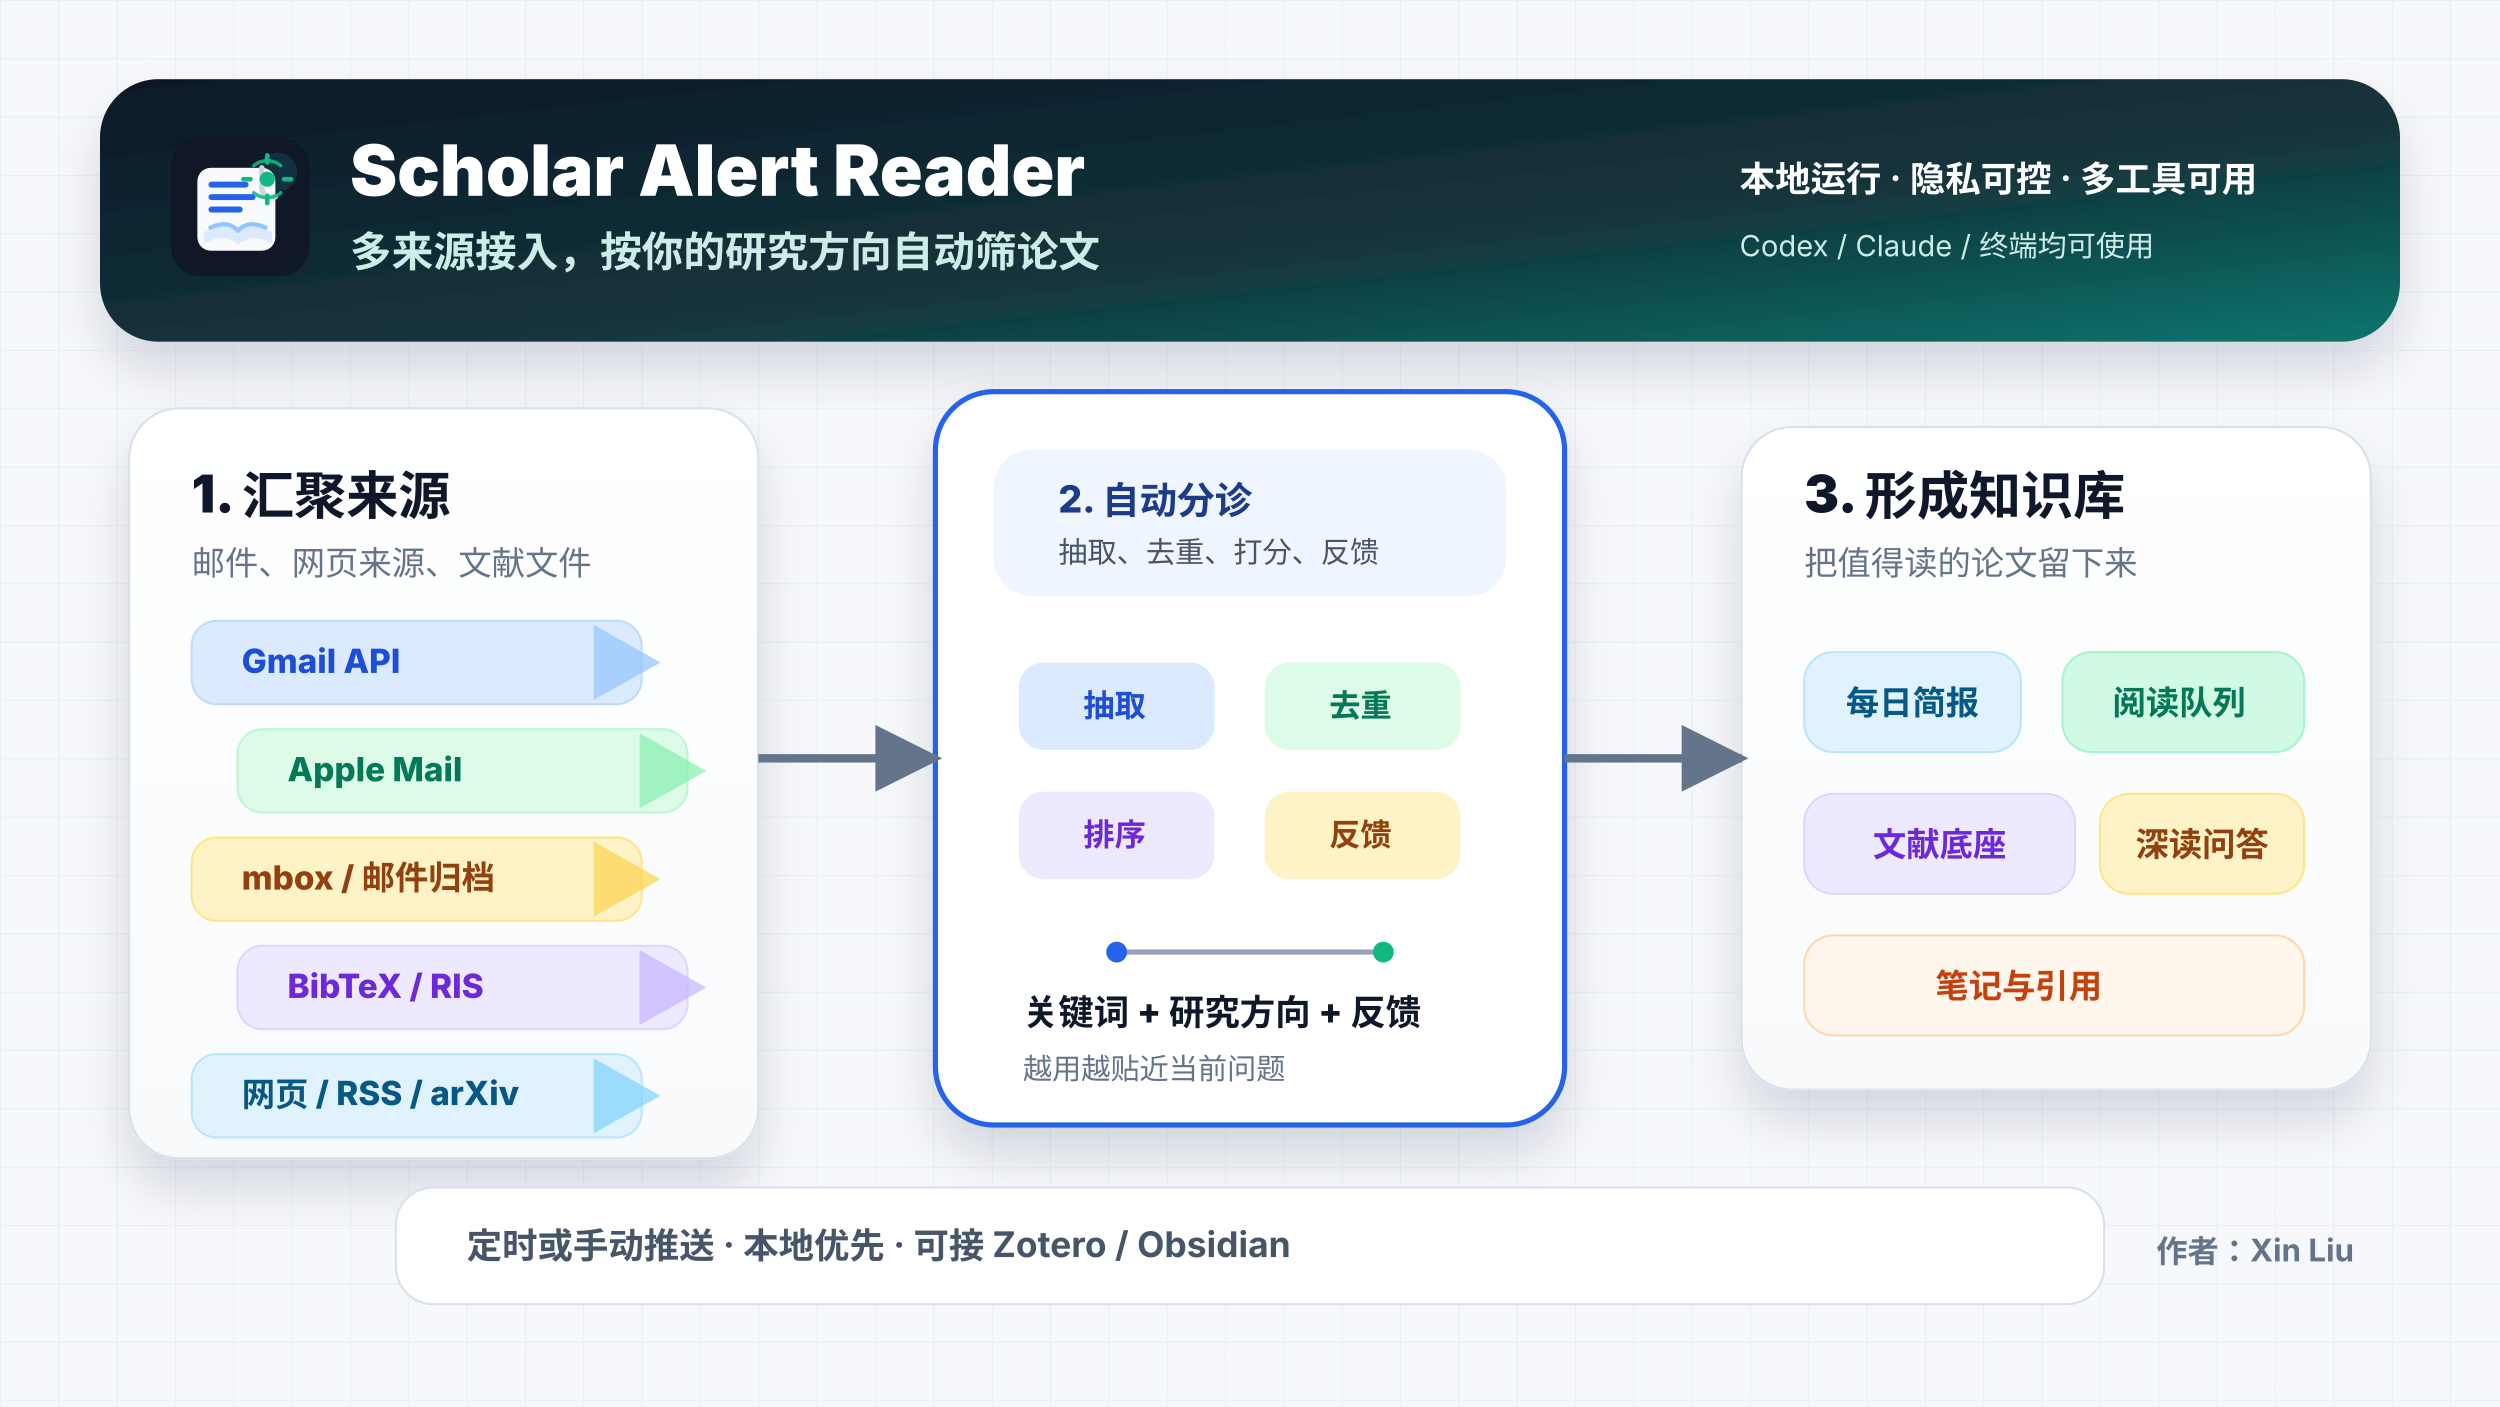
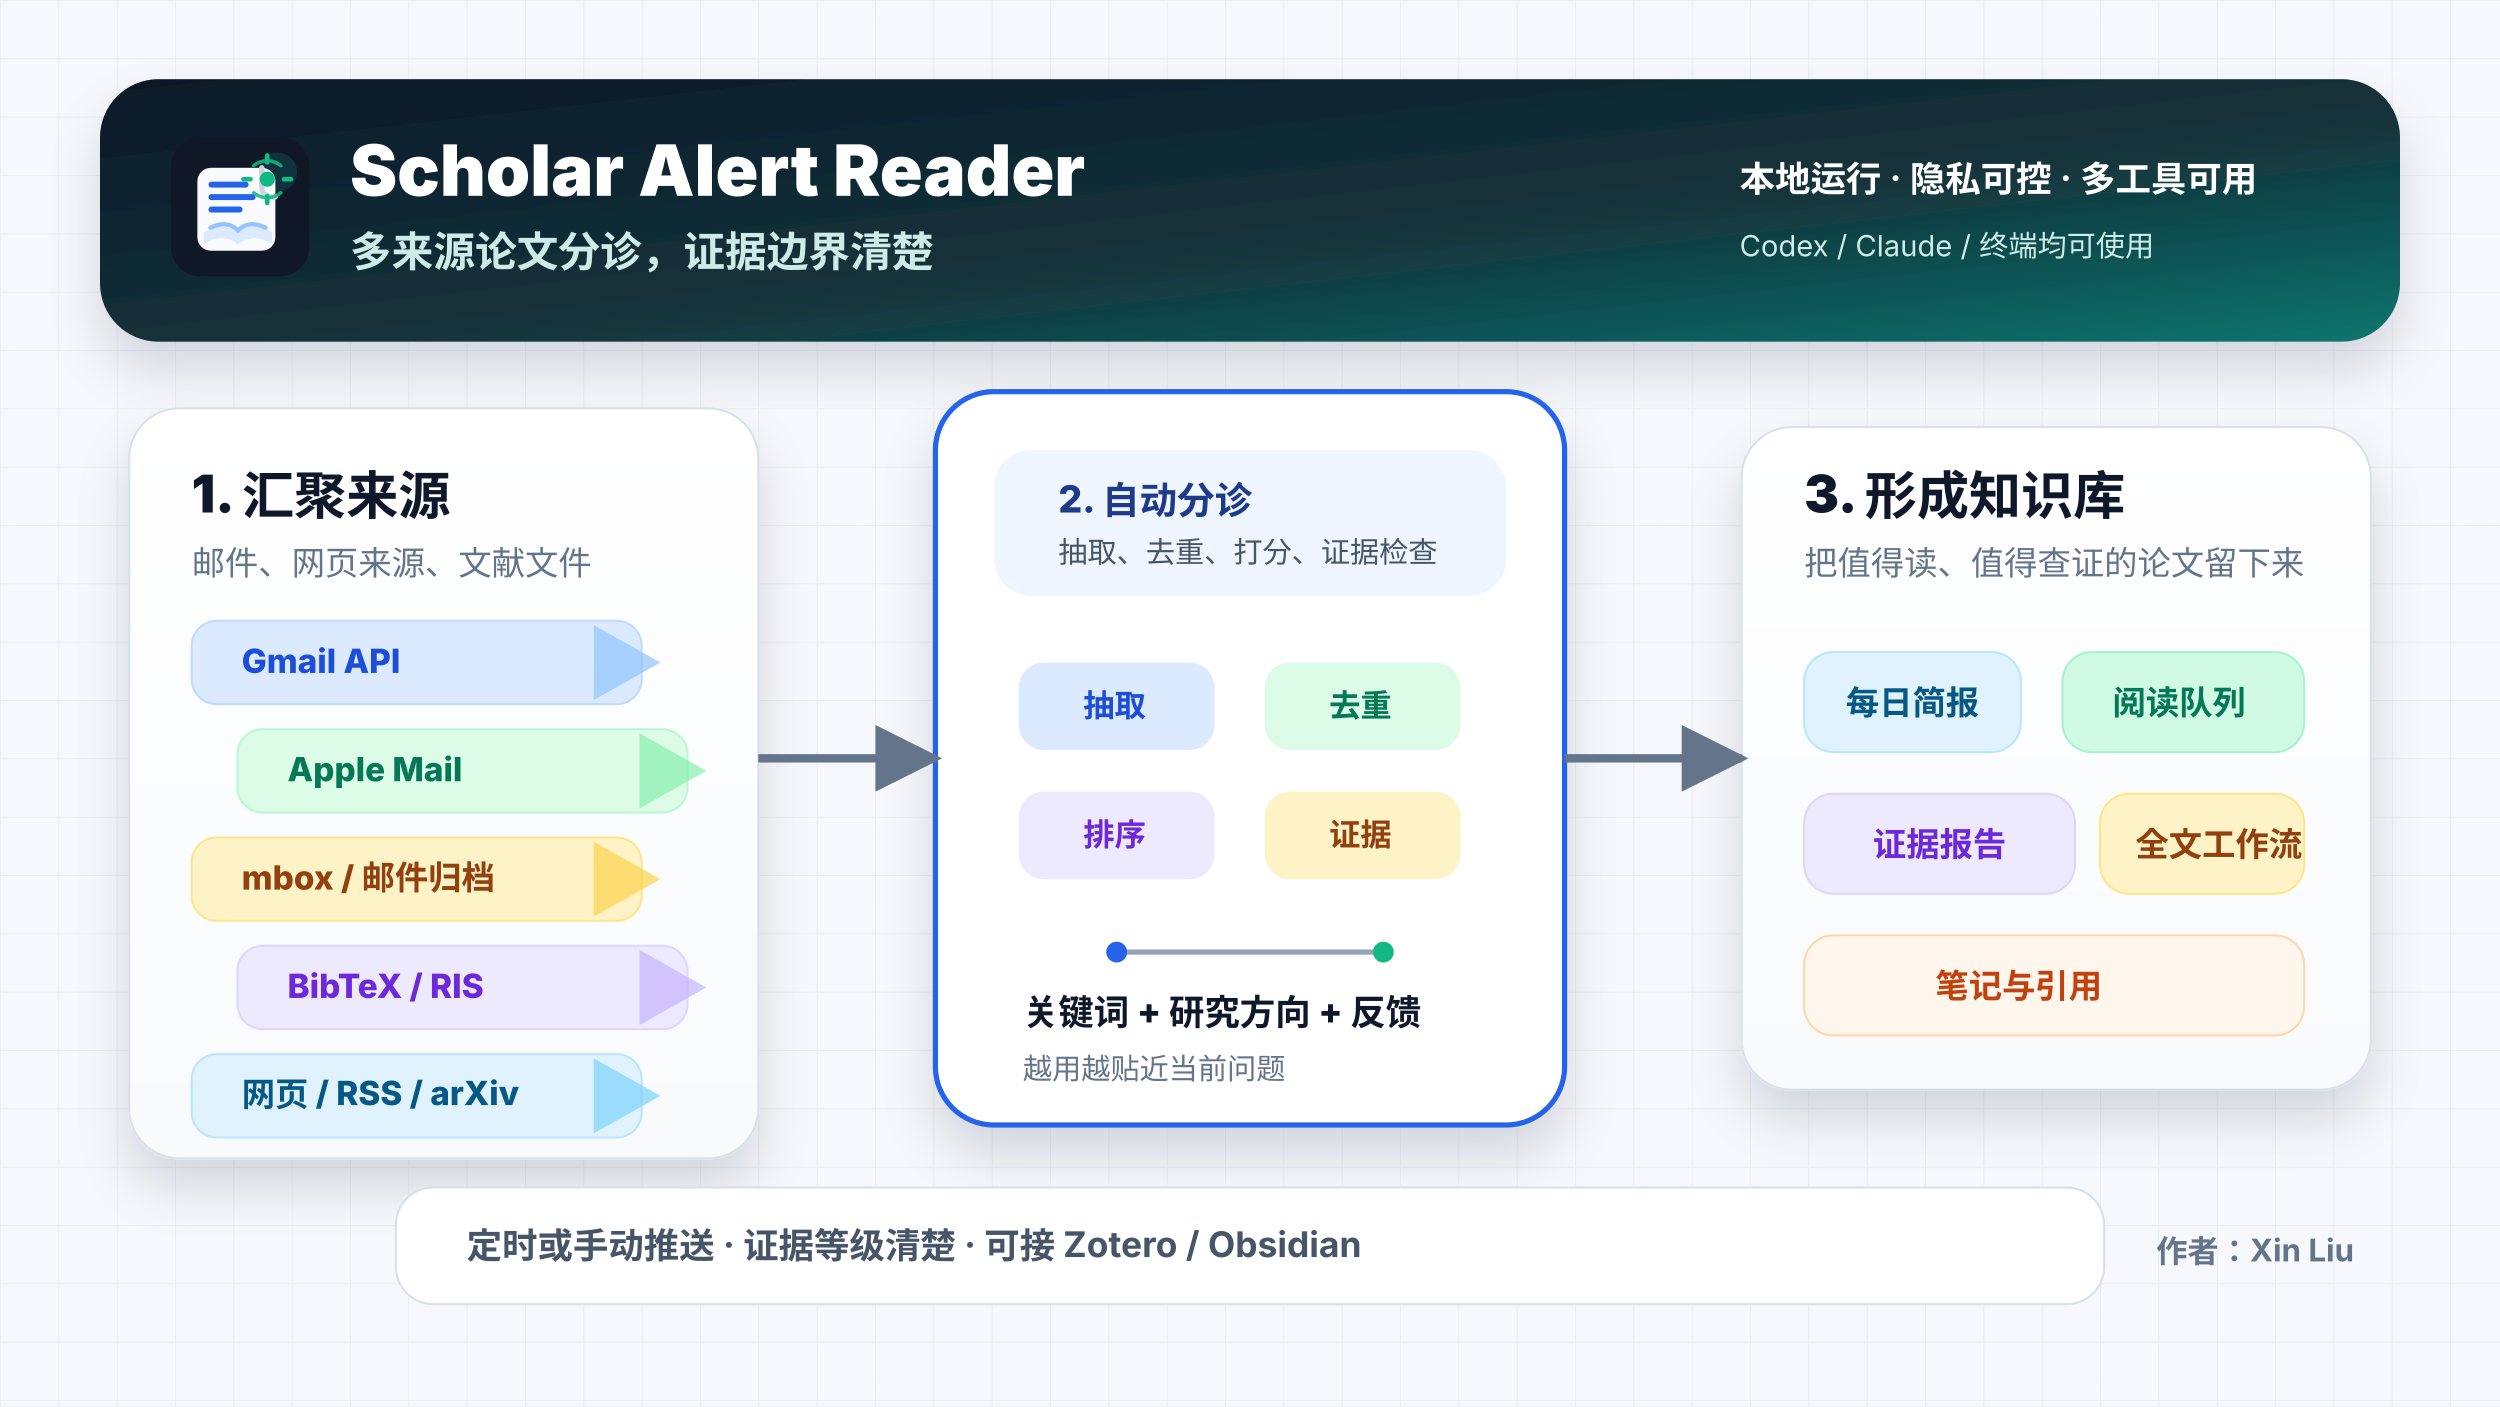
<svg xmlns="http://www.w3.org/2000/svg" width="1200" height="675" viewBox="0 0 1200 675" role="img" aria-labelledby="title desc">
  <defs>
    <linearGradient id="hero" x1="0" x2="1" y1="0" y2="1">
      <stop offset="0" stop-color="#101827" />
      <stop offset=".58" stop-color="#12343b" />
      <stop offset="1" stop-color="#0f766e" />
    </linearGradient>
    <linearGradient id="panel" x1="0" x2="0" y1="0" y2="1">
      <stop offset="0" stop-color="#ffffff" />
      <stop offset="1" stop-color="#f8fafc" />
    </linearGradient>
    <pattern id="grid" width="28" height="28" patternUnits="userSpaceOnUse">
      <path d="M 28 0 H 0 V 28" fill="none" stroke="#dbe4ee" stroke-width="1" opacity=".45" />
    </pattern>
    <filter id="shadow" x="-20%" y="-25%" width="140%" height="150%">
      <feDropShadow dx="0" dy="14" stdDeviation="12" flood-color="#0f172a" flood-opacity=".14" />
    </filter>
    <marker id="arrow" viewBox="0 0 10 10" refX="9" refY="5" markerWidth="8" markerHeight="8" orient="auto-start-reverse">
      <path d="M 0 0 L 10 5 L 0 10 z" fill="#64748b" />
    </marker>
  </defs>
  <rect width="1200" height="675" fill="#f6f8fb" />
  <rect width="1200" height="675" fill="url(#grid)" />
  <rect x="48" y="38" width="1104" height="126" rx="28" fill="url(#hero)" filter="url(#shadow)" />
  <g transform="translate(82 66) scale(.13)">
    <rect width="512" height="512" rx="108" fill="#101827" />
    <circle cx="394" cy="128" r="72" fill="#0ea5a4" opacity=".18" />
    <path d="M148 112h188c28 0 50 22 50 50v206c0 28-22 50-50 50H148c-28 0-50-22-50-50V162c0-28 22-50 50-50z" fill="#f8fafc" />
    <path d="M336 112v74c0 18 15 33 33 33h17" fill="none" stroke="#cbd5e1" stroke-width="20" stroke-linecap="round" />
    <path d="M150 174h126M150 220h152M150 266h104" stroke="#2563eb" stroke-width="22" stroke-linecap="round" />
    <path d="M122 352c44-32 86-32 126 0 40-32 82-32 126 0v42c-44-30-86-30-126 0-40-30-82-30-126 0v-42z" fill="#dbeafe" />
    <circle cx="356" cy="154" r="28" fill="#10b981" />
    <path d="M356 92v-26M356 242v-26M294 154h-26M444 154h-26" stroke="#10b981" stroke-width="17" stroke-linecap="round" />
    <path d="M306 104a78 78 0 0 1 100 0M306 204a78 78 0 0 0 100 0" fill="none" stroke="#10b981" stroke-width="13" stroke-linecap="round" opacity=".88" />
    <path d="M146 333c42-20 75-16 102 10 27-26 60-30 102-10" fill="none" stroke="#93c5fd" stroke-width="16" stroke-linecap="round" />
  </g>
  <text x="168" y="94" fill="#ffffff" font-family="PingFang SC, Inter, Arial, sans-serif" font-size="34" font-weight="850">Scholar Alert Reader</text>
-   <text x="168" y="128" fill="#cdece8" font-family="PingFang SC, Inter, Arial, sans-serif" font-size="20" font-weight="600">多来源接入，按你的研究方向自动筛论文</text>
+   <text x="168" y="128" fill="#cdece8" font-family="PingFang SC, Inter, Arial, sans-serif" font-size="20" font-weight="600">多来源论文分诊，证据边界清楚</text>
  <text x="835" y="92" fill="#ffffff" font-family="PingFang SC, Inter, Arial, sans-serif" font-size="17" font-weight="750">本地运行 · 隐私可控 · 多工具可用</text>
  <text x="835" y="123" fill="#cdece8" font-family="PingFang SC, Inter, Arial, sans-serif" font-size="14">Codex / Claude / 终端均可使用</text>
  <g font-family="PingFang SC, Inter, Arial, sans-serif">
    <rect x="62" y="196" width="302" height="360" rx="24" fill="url(#panel)" stroke="#d8e0ea" filter="url(#shadow)" />
    <text x="92" y="246" fill="#0f172a" font-size="25" font-weight="850">1. 汇聚来源</text>
    <text x="92" y="276" fill="#64748b" font-size="16">邮件、网页来源、文献文件</text>
    <rect x="92" y="298" width="216" height="40" rx="12" fill="#dbeafe" stroke="#bfdbfe" />
    <text x="116" y="323" fill="#1d4ed8" font-size="16" font-weight="800">Gmail API</text>
    <path d="M285 300l32 18 -32 18z" fill="#93c5fd" opacity=".7" />
    <rect x="114" y="350" width="216" height="40" rx="12" fill="#dcfce7" stroke="#bbf7d0" />
    <text x="138" y="375" fill="#047857" font-size="16" font-weight="800">Apple Mail</text>
    <path d="M307 352l32 18 -32 18z" fill="#86efac" opacity=".7" />
    <rect x="92" y="402" width="216" height="40" rx="12" fill="#fef3c7" stroke="#fde68a" />
    <text x="116" y="427" fill="#92400e" font-size="16" font-weight="800">mbox / 邮件归档</text>
    <path d="M285 404l32 18 -32 18z" fill="#fcd34d" opacity=".7" />
    <rect x="114" y="454" width="216" height="40" rx="12" fill="#ede9fe" stroke="#ddd6fe" />
    <text x="138" y="479" fill="#6d28d9" font-size="16" font-weight="800">BibTeX / RIS</text>
    <path d="M307 456l32 18 -32 18z" fill="#c4b5fd" opacity=".7" />
    <rect x="92" y="506" width="216" height="40" rx="12" fill="#e0f2fe" stroke="#bae6fd" />
    <text x="116" y="531" fill="#075985" font-size="16" font-weight="800">网页 / RSS / arXiv</text>
    <path d="M285 508l32 18 -32 18z" fill="#7dd3fc" opacity=".7" />
    <rect x="449" y="188" width="302" height="352" rx="28" fill="#ffffff" stroke="#2563eb" stroke-width="2.5" filter="url(#shadow)" />
    <rect x="477" y="216" width="246" height="70" rx="18" fill="#eff6ff" />
    <text x="508" y="246" fill="#1e3a8a" font-size="18" font-weight="800">2. 自动分诊</text>
-     <text x="508" y="270" fill="#475569" font-size="14">抽取、去重、打分、反馈</text>
+     <text x="508" y="270" fill="#475569" font-size="14">抽取、去重、打分、证据检查</text>
    <g font-size="15" font-weight="760">
      <rect x="489" y="318" width="94" height="42" rx="12" fill="#dbeafe" />
      <text x="520" y="344" fill="#1d4ed8">抽取</text>
      <rect x="607" y="318" width="94" height="42" rx="12" fill="#dcfce7" />
      <text x="638" y="344" fill="#047857">去重</text>
      <rect x="489" y="380" width="94" height="42" rx="12" fill="#ede9fe" />
      <text x="520" y="406" fill="#6d28d9">排序</text>
      <rect x="607" y="380" width="94" height="42" rx="12" fill="#fef3c7" />
-       <text x="638" y="406" fill="#92400e">反馈</text>
+       <text x="638" y="406" fill="#92400e">证据</text>
    </g>
    <path d="M536 457h128" stroke="#94a3b8" stroke-width="2.5" stroke-linecap="round" />
    <circle cx="536" cy="457" r="5" fill="#2563eb" />
    <circle cx="664" cy="457" r="5" fill="#10b981" />
    <text x="491" y="492" fill="#0f172a" font-size="17" font-weight="800">关键词 + 研究方向 + 反馈</text>
    <text x="491" y="518" fill="#64748b" font-size="14">越用越贴近当前问题</text>
    <rect x="836" y="205" width="302" height="318" rx="24" fill="url(#panel)" stroke="#d8e0ea" filter="url(#shadow)" />
    <text x="866" y="246" fill="#0f172a" font-size="25" font-weight="850">3. 形成知识库</text>
-     <text x="866" y="276" fill="#64748b" font-size="16">把值得读的论文留下来</text>
+     <text x="866" y="276" fill="#64748b" font-size="16">把值得读、值得查证的论文留下来</text>
    <g font-size="16" font-weight="800">
      <rect x="866" y="313" width="104" height="48" rx="14" fill="#e0f2fe" stroke="#bae6fd" />
      <text x="886" y="343" fill="#075985">每日简报</text>
      <rect x="990" y="313" width="116" height="48" rx="14" fill="#d1fae5" stroke="#a7f3d0" />
      <text x="1014" y="343" fill="#047857">阅读队列</text>
      <rect x="866" y="381" width="130" height="48" rx="14" fill="#ede9fe" stroke="#ddd6fe" />
-       <text x="899" y="411" fill="#6d28d9">文献底座</text>
+       <text x="899" y="411" fill="#6d28d9">证据报告</text>
      <rect x="1008" y="381" width="98" height="48" rx="14" fill="#fef3c7" stroke="#fde68a" />
-       <text x="1025" y="411" fill="#92400e">深读问答</text>
+       <text x="1025" y="411" fill="#92400e">全文工作流</text>
      <rect x="866" y="449" width="240" height="48" rx="14" fill="#fff7ed" stroke="#fed7aa" />
      <text x="929" y="479" fill="#c2410c">笔记与引用</text>
    </g>
  </g>
  <g stroke="#64748b" stroke-width="4" fill="none" marker-end="url(#arrow)">
    <path d="M364 364 C398 364 412 364 449 364" />
    <path d="M751 364 C790 364 800 364 836 364" />
  </g>
  <g font-family="PingFang SC, Inter, Arial, sans-serif">
    <rect x="190" y="570" width="820" height="56" rx="18" fill="#ffffff" stroke="#d8e0ea" />
-     <text x="224" y="604" fill="#475569" font-size="17" font-weight="650">定时或手动推送 · 本地优先 · 可接 Zotero / Obsidian</text>
+     <text x="224" y="604" fill="#475569" font-size="17" font-weight="650">定时或手动推送 · 证据等级清楚 · 可接 Zotero / Obsidian</text>
    <text x="1035" y="606" fill="#64748b" font-size="15" font-weight="650">作者：Xin Liu</text>
  </g>
</svg>
